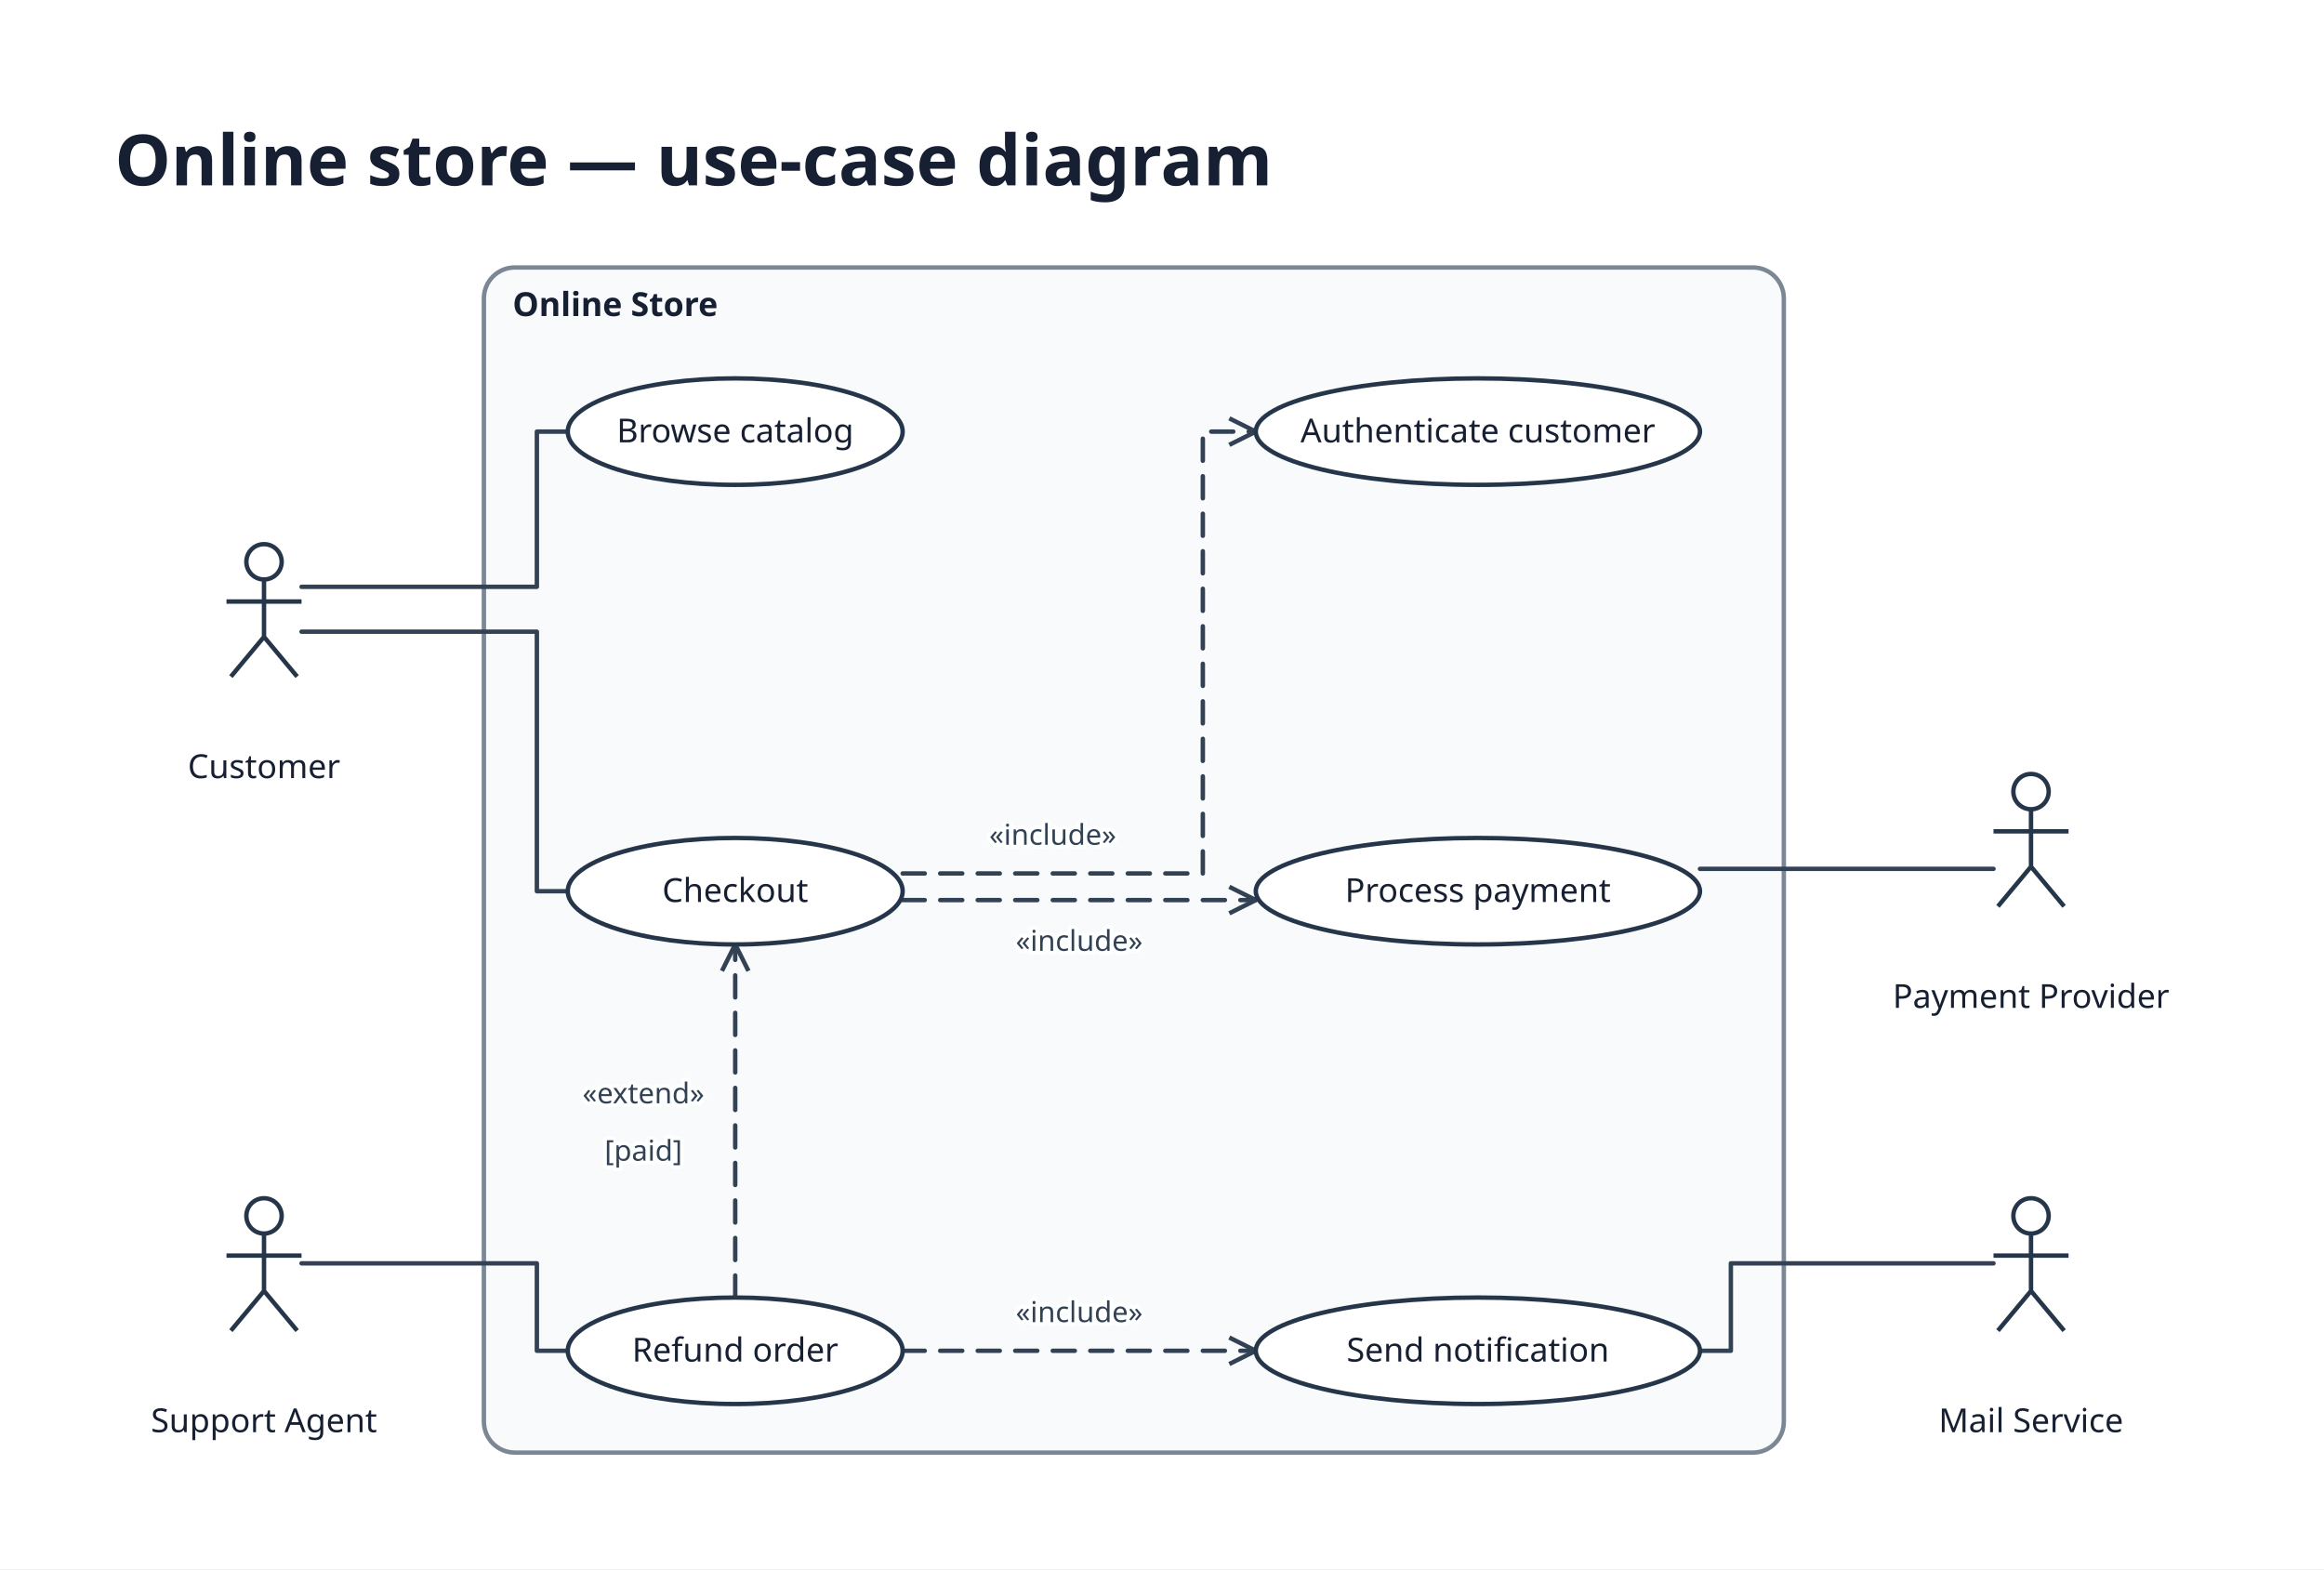
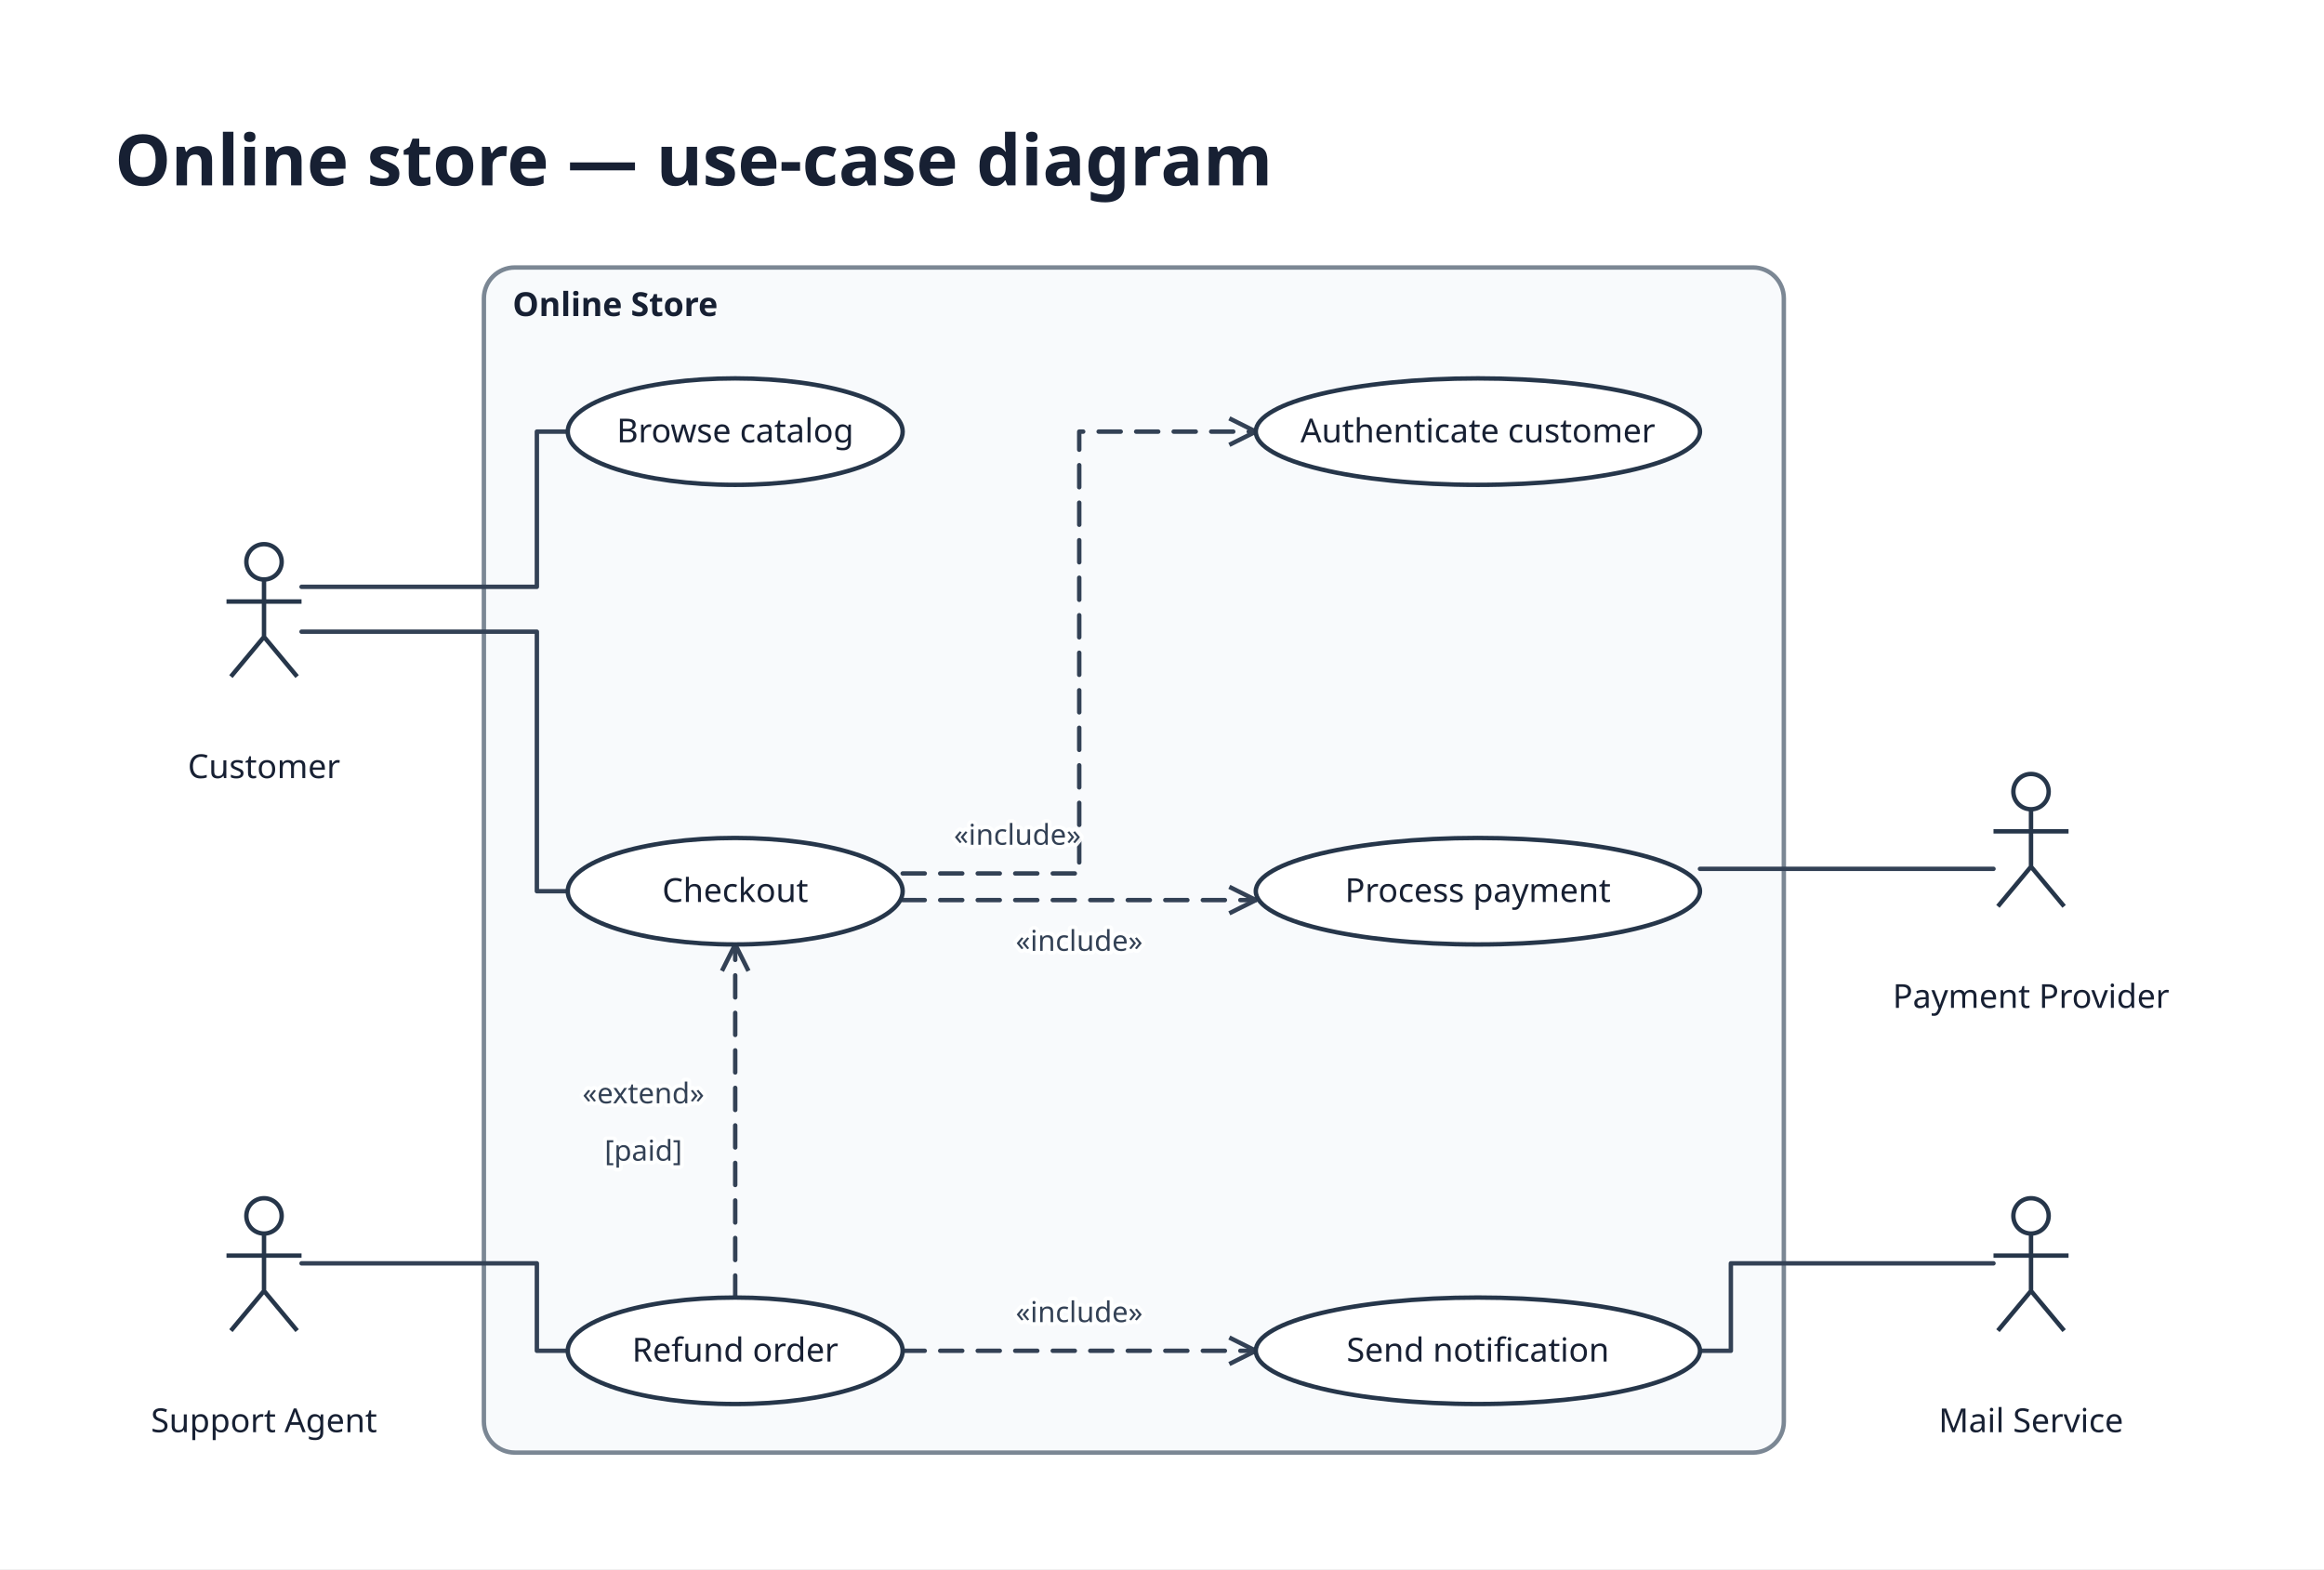
<svg xmlns="http://www.w3.org/2000/svg" width="1053" height="711" viewBox="0 0 1053 711" role="img" aria-label="uml-use-case-example">
  <rect width="100%" height="100%" fill="#ffffff" />
  <g id="boundaries">
    <rect x="219.25" y="121.2" width="589" height="537" rx="14" fill="#f8fafc" stroke="#7b8794" stroke-width="2" />
  </g>
  <g id="corridor-dividers" />
  <g id="lines">
    <g data-line="checkout-auth">
-       <polyline points="409,395.783 545,395.783 545,195.575 569,195.575" fill="none" stroke="#334155" stroke-width="2" stroke-linejoin="round" stroke-linecap="round" stroke-dasharray="10 7" />
+       <polyline points="409,395.783 489,395.783 489,195.575 569,195.575" fill="none" stroke="#334155" stroke-width="2" stroke-linejoin="round" stroke-linecap="round" stroke-dasharray="10 7" />
      <path d="M 557 201.575 L 569 195.575 L 557 189.575" fill="none" stroke="#334155" stroke-width="2" stroke-linejoin="round" />
    </g>
    <g data-line="checkout-pay">
      <polyline points="409,407.846 569,407.846" fill="none" stroke="#334155" stroke-width="2" stroke-linejoin="round" stroke-linecap="round" stroke-dasharray="10 7" />
      <path d="M 557 413.846 L 569 407.846 L 557 401.846" fill="none" stroke="#334155" stroke-width="2" stroke-linejoin="round" />
    </g>
    <g data-line="refund-notify">
      <polyline points="409,612.075 569,612.075" fill="none" stroke="#334155" stroke-width="2" stroke-linejoin="round" stroke-linecap="round" stroke-dasharray="10 7" />
      <path d="M 557 618.075 L 569 612.075 L 557 606.075" fill="none" stroke="#334155" stroke-width="2" stroke-linejoin="round" />
    </g>
    <g data-line="refund-checkout">
      <polyline points="333.125,587.95 333.125,427.95" fill="none" stroke="#334155" stroke-width="2" stroke-linejoin="round" stroke-linecap="round" stroke-dasharray="10 7" />
      <path d="M 339.125 439.95 L 333.125 427.95 L 327.125 439.95" fill="none" stroke="#334155" stroke-width="2" stroke-linejoin="round" />
    </g>
    <g data-line="customer-browse">
      <polyline points="136.625,265.908 243.25,265.908 243.25,195.575 257.25,195.575" fill="none" stroke="#334155" stroke-width="2" stroke-linejoin="round" stroke-linecap="round" />
    </g>
    <g data-line="customer-checkout">
      <polyline points="136.625,286.242 243.25,286.242 243.25,403.825 257.25,403.825" fill="none" stroke="#334155" stroke-width="2" stroke-linejoin="round" stroke-linecap="round" />
    </g>
    <g data-line="support-refund">
      <polyline points="136.625,572.45 243.25,572.45 243.25,612.075 257.25,612.075" fill="none" stroke="#334155" stroke-width="2" stroke-linejoin="round" stroke-linecap="round" />
    </g>
    <g data-line="provider-pay">
      <polyline points="903.25,393.7 770.25,393.7" fill="none" stroke="#334155" stroke-width="2" stroke-linejoin="round" stroke-linecap="round" />
    </g>
    <g data-line="mail-notify">
      <polyline points="903.25,572.45 784.25,572.45 784.25,612.075 770.25,612.075" fill="none" stroke="#334155" stroke-width="2" stroke-linejoin="round" stroke-linecap="round" />
    </g>
  </g>
  <g id="objects">
    <g fill="none" stroke="#26364a" stroke-width="2">
      <circle cx="119.625" cy="254.575" r="8" />
      <path d="M 119.625 262.575 V 288.575 M 102.625 272.575 H 136.625 M 119.625 288.575 L 104.625 306.575 M 119.625 288.575 L 134.625 306.575" />
    </g>
    <g fill="none" stroke="#26364a" stroke-width="2">
      <circle cx="119.625" cy="550.95" r="8" />
      <path d="M 119.625 558.95 V 584.95 M 102.625 568.95 H 136.625 M 119.625 584.95 L 104.625 602.95 M 119.625 584.95 L 134.625 602.95" />
    </g>
    <ellipse cx="333.125" cy="195.575" rx="75.875" ry="24.125" fill="#ffffff" stroke="#26364a" stroke-width="2" />
    <ellipse cx="669.625" cy="195.575" rx="100.625" ry="24.125" fill="#ffffff" stroke="#26364a" stroke-width="2" />
    <ellipse cx="333.125" cy="403.825" rx="75.875" ry="24.125" fill="#ffffff" stroke="#26364a" stroke-width="2" />
    <ellipse cx="669.625" cy="403.825" rx="100.625" ry="24.125" fill="#ffffff" stroke="#26364a" stroke-width="2" />
    <ellipse cx="333.125" cy="612.075" rx="75.875" ry="24.125" fill="#ffffff" stroke="#26364a" stroke-width="2" />
    <ellipse cx="669.625" cy="612.075" rx="100.625" ry="24.125" fill="#ffffff" stroke="#26364a" stroke-width="2" />
    <g fill="none" stroke="#26364a" stroke-width="2">
      <circle cx="920.25" cy="358.7" r="8" />
      <path d="M 920.25 366.7 V 392.7 M 903.25 376.7 H 937.25 M 920.25 392.7 L 905.25 410.7 M 920.25 392.7 L 935.25 410.7" />
    </g>
    <g fill="none" stroke="#26364a" stroke-width="2">
      <circle cx="920.25" cy="550.95" r="8" />
      <path d="M 920.25 558.95 V 584.95 M 903.25 568.95 H 937.25 M 920.25 584.95 L 905.25 602.95 M 920.25 584.95 L 935.25 602.95" />
    </g>
  </g>
  <g id="ports" />
  <g id="text">
    <text x="52" y="84" text-anchor="start" fill="#172033" font-family="ui-rounded, 'Comic Sans MS', sans-serif" font-size="32" font-weight="700">Online store — use-case diagram</text>
    <text x="119.625" y="352.575" text-anchor="middle" fill="#172033" font-family="ui-rounded, 'Comic Sans MS', sans-serif" font-size="15" font-weight="450">Customer</text>
    <text x="119.625" y="648.95" text-anchor="middle" fill="#172033" font-family="ui-rounded, 'Comic Sans MS', sans-serif" font-size="15" font-weight="450">Support Agent</text>
    <text x="232.25" y="143.2" text-anchor="start" fill="#172033" font-family="ui-rounded, 'Comic Sans MS', sans-serif" font-size="15" font-weight="700">Online Store</text>
    <text x="333.125" y="200.45" text-anchor="middle" fill="#172033" font-family="ui-rounded, 'Comic Sans MS', sans-serif" font-size="15" font-weight="450">Browse catalog</text>
    <text x="669.625" y="200.45" text-anchor="middle" fill="#172033" font-family="ui-rounded, 'Comic Sans MS', sans-serif" font-size="15" font-weight="450">Authenticate customer</text>
    <text x="333.125" y="408.7" text-anchor="middle" fill="#172033" font-family="ui-rounded, 'Comic Sans MS', sans-serif" font-size="15" font-weight="450">Checkout</text>
    <text x="669.625" y="408.7" text-anchor="middle" fill="#172033" font-family="ui-rounded, 'Comic Sans MS', sans-serif" font-size="15" font-weight="450">Process payment</text>
    <text x="333.125" y="616.95" text-anchor="middle" fill="#172033" font-family="ui-rounded, 'Comic Sans MS', sans-serif" font-size="15" font-weight="450">Refund order</text>
    <text x="669.625" y="616.95" text-anchor="middle" fill="#172033" font-family="ui-rounded, 'Comic Sans MS', sans-serif" font-size="15" font-weight="450">Send notification</text>
    <text x="920.25" y="456.7" text-anchor="middle" fill="#172033" font-family="ui-rounded, 'Comic Sans MS', sans-serif" font-size="15" font-weight="450">Payment Provider</text>
    <text x="920.25" y="648.95" text-anchor="middle" fill="#172033" font-family="ui-rounded, 'Comic Sans MS', sans-serif" font-size="15" font-weight="450">Mail Service</text>
    <g data-line-label="checkout-auth">
-       <text x="477" y="382.783" text-anchor="middle" font-family="ui-rounded, sans-serif" font-size="13" fill="#334155" stroke="#ffffff" stroke-opacity=".92" stroke-width="3.5" stroke-linejoin="round" paint-order="stroke fill">«include»</text>
+       <text x="461" y="382.783" text-anchor="middle" font-family="ui-rounded, sans-serif" font-size="13" fill="#334155" stroke="#ffffff" stroke-opacity=".92" stroke-width="3.5" stroke-linejoin="round" paint-order="stroke fill">«include»</text>
    </g>
    <g data-line-label="checkout-pay">
      <text x="489" y="430.846" text-anchor="middle" font-family="ui-rounded, sans-serif" font-size="13" fill="#334155" stroke="#ffffff" stroke-opacity=".92" stroke-width="3.5" stroke-linejoin="round" paint-order="stroke fill">«include»</text>
    </g>
    <g data-line-label="refund-notify">
      <text x="489" y="599.075" text-anchor="middle" font-family="ui-rounded, sans-serif" font-size="13" fill="#334155" stroke="#ffffff" stroke-opacity=".92" stroke-width="3.5" stroke-linejoin="round" paint-order="stroke fill">«include»</text>
    </g>
    <g data-line-label="refund-checkout">
      <text x="291.525" y="499.95" text-anchor="middle" font-family="ui-rounded, sans-serif" font-size="13" fill="#334155" stroke="#ffffff" stroke-opacity=".92" stroke-width="3.5" stroke-linejoin="round" paint-order="stroke fill">«extend»</text>
    </g>
    <g data-line-label="refund-checkout">
      <text x="291.525" y="525.95" text-anchor="middle" font-family="ui-rounded, sans-serif" font-size="13" fill="#334155" stroke="#ffffff" stroke-opacity=".92" stroke-width="3.5" stroke-linejoin="round" paint-order="stroke fill">[paid]</text>
    </g>
  </g>
</svg>
